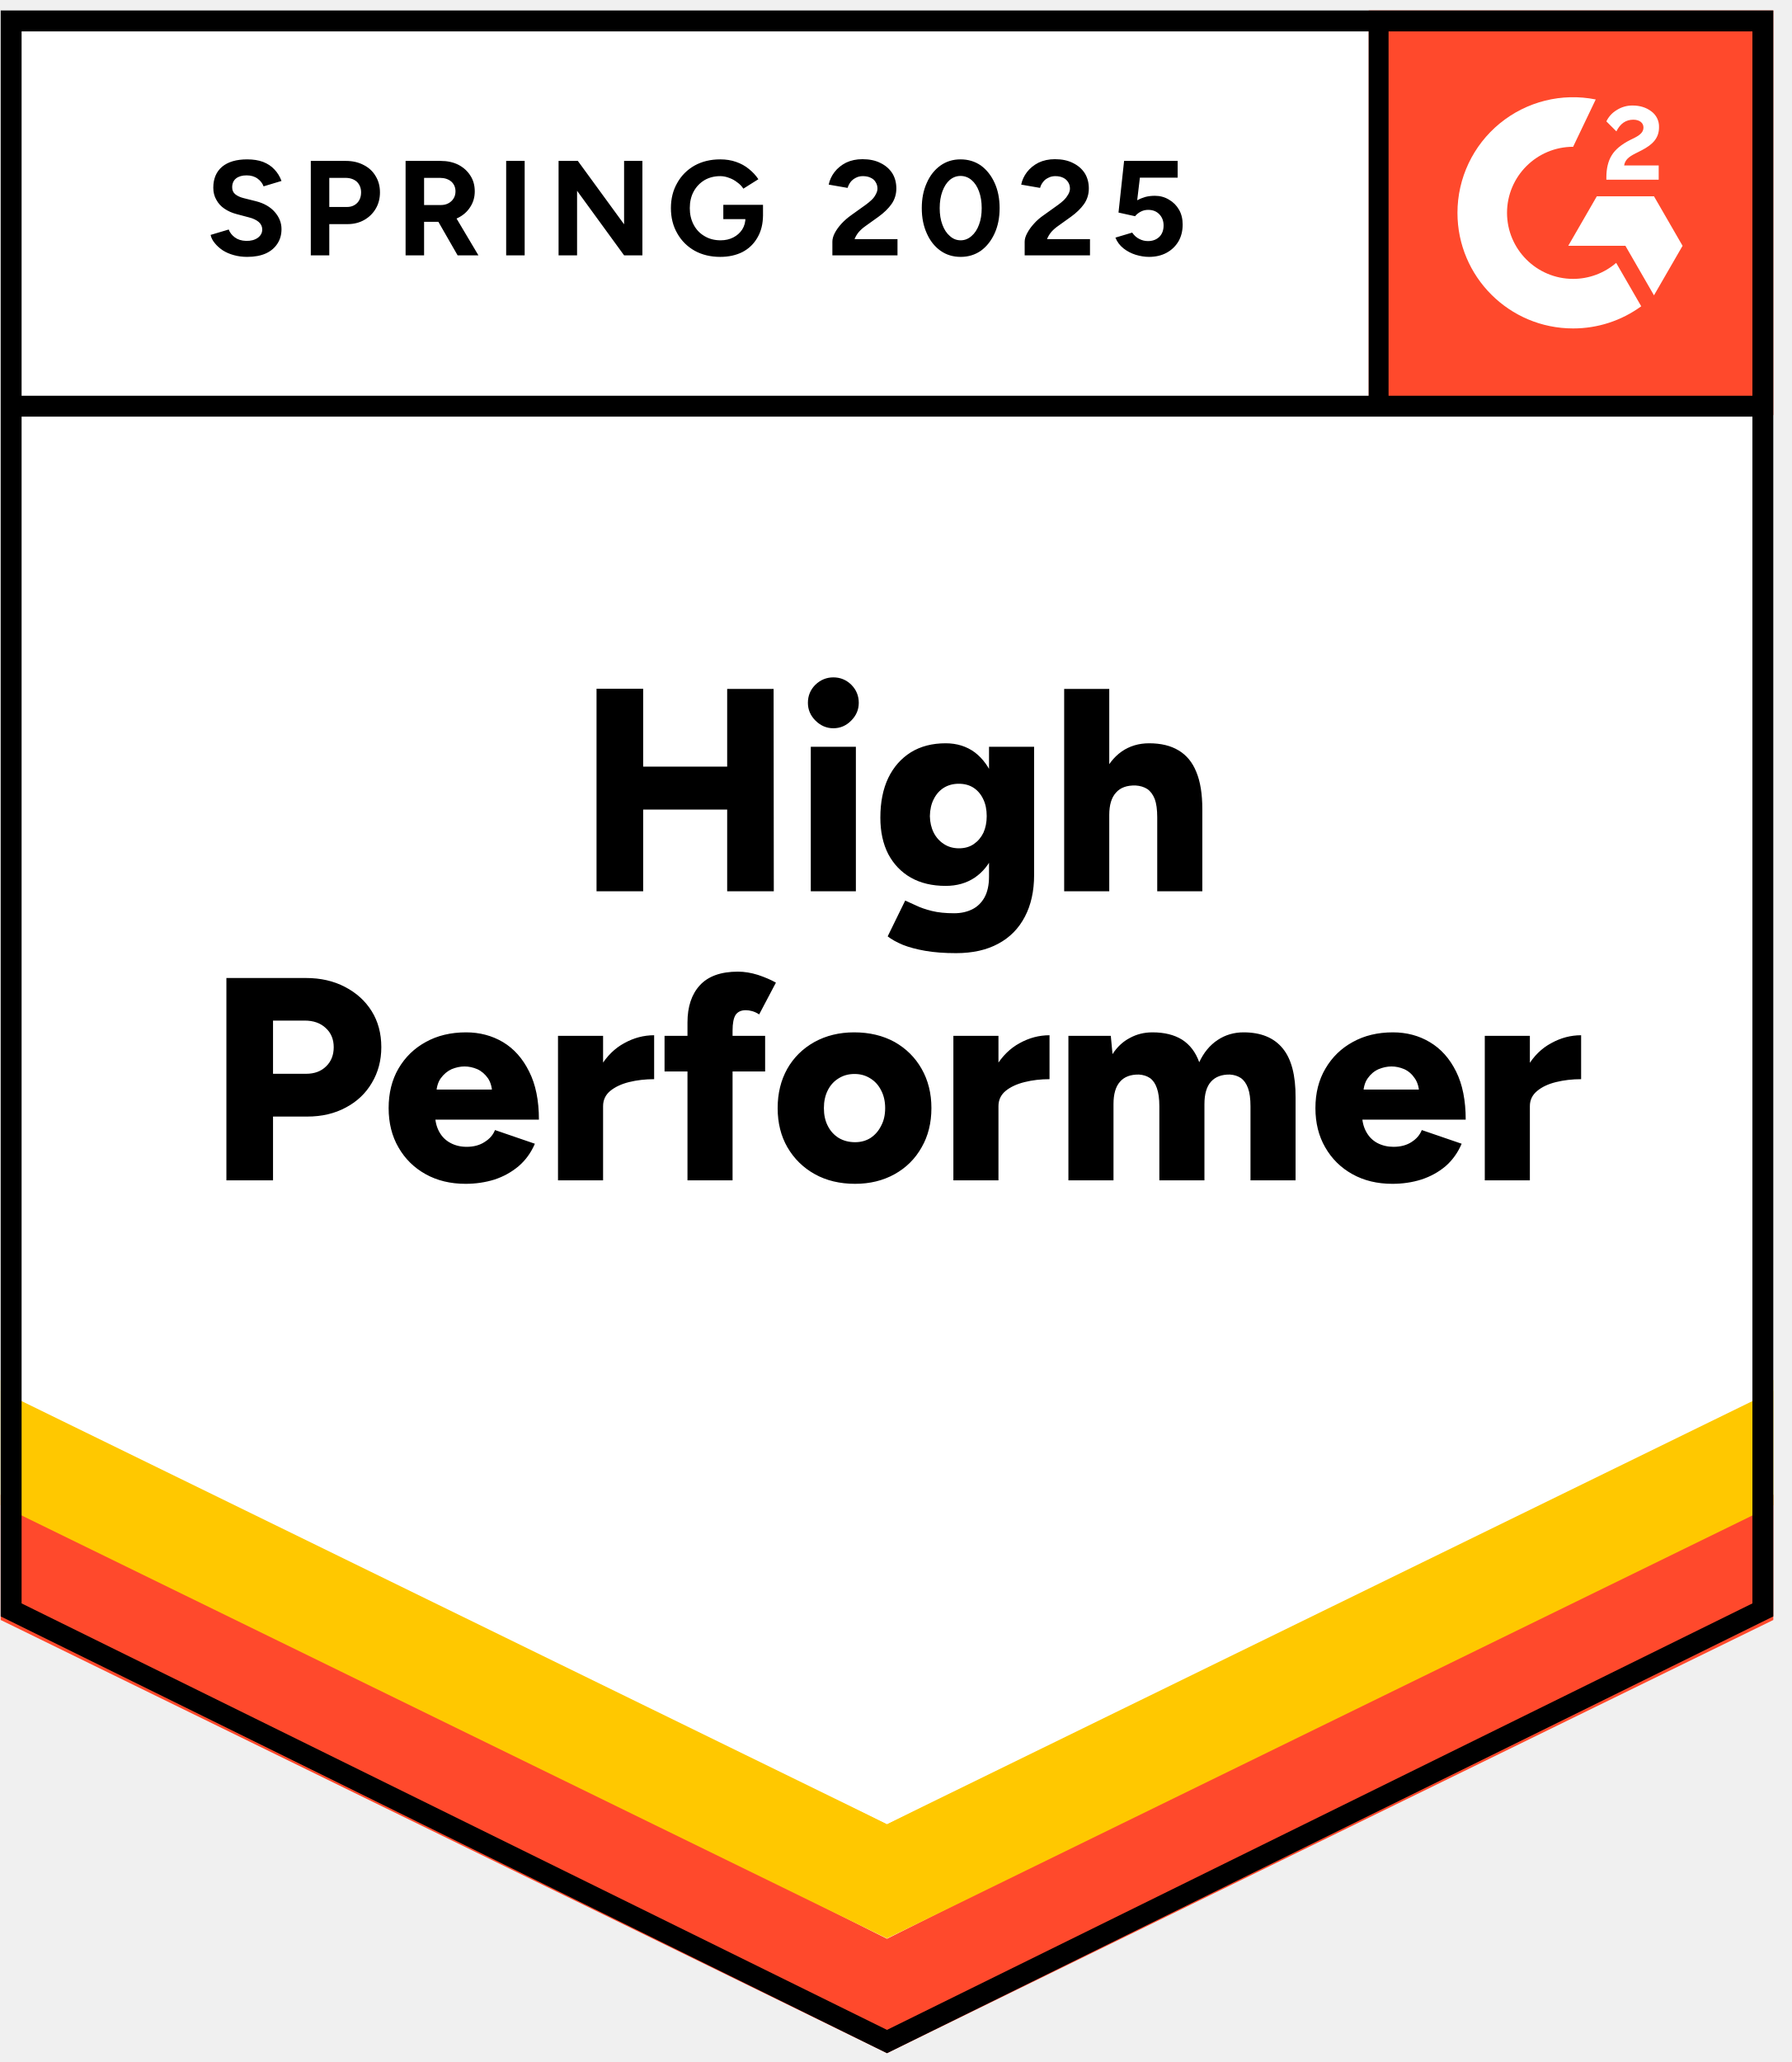
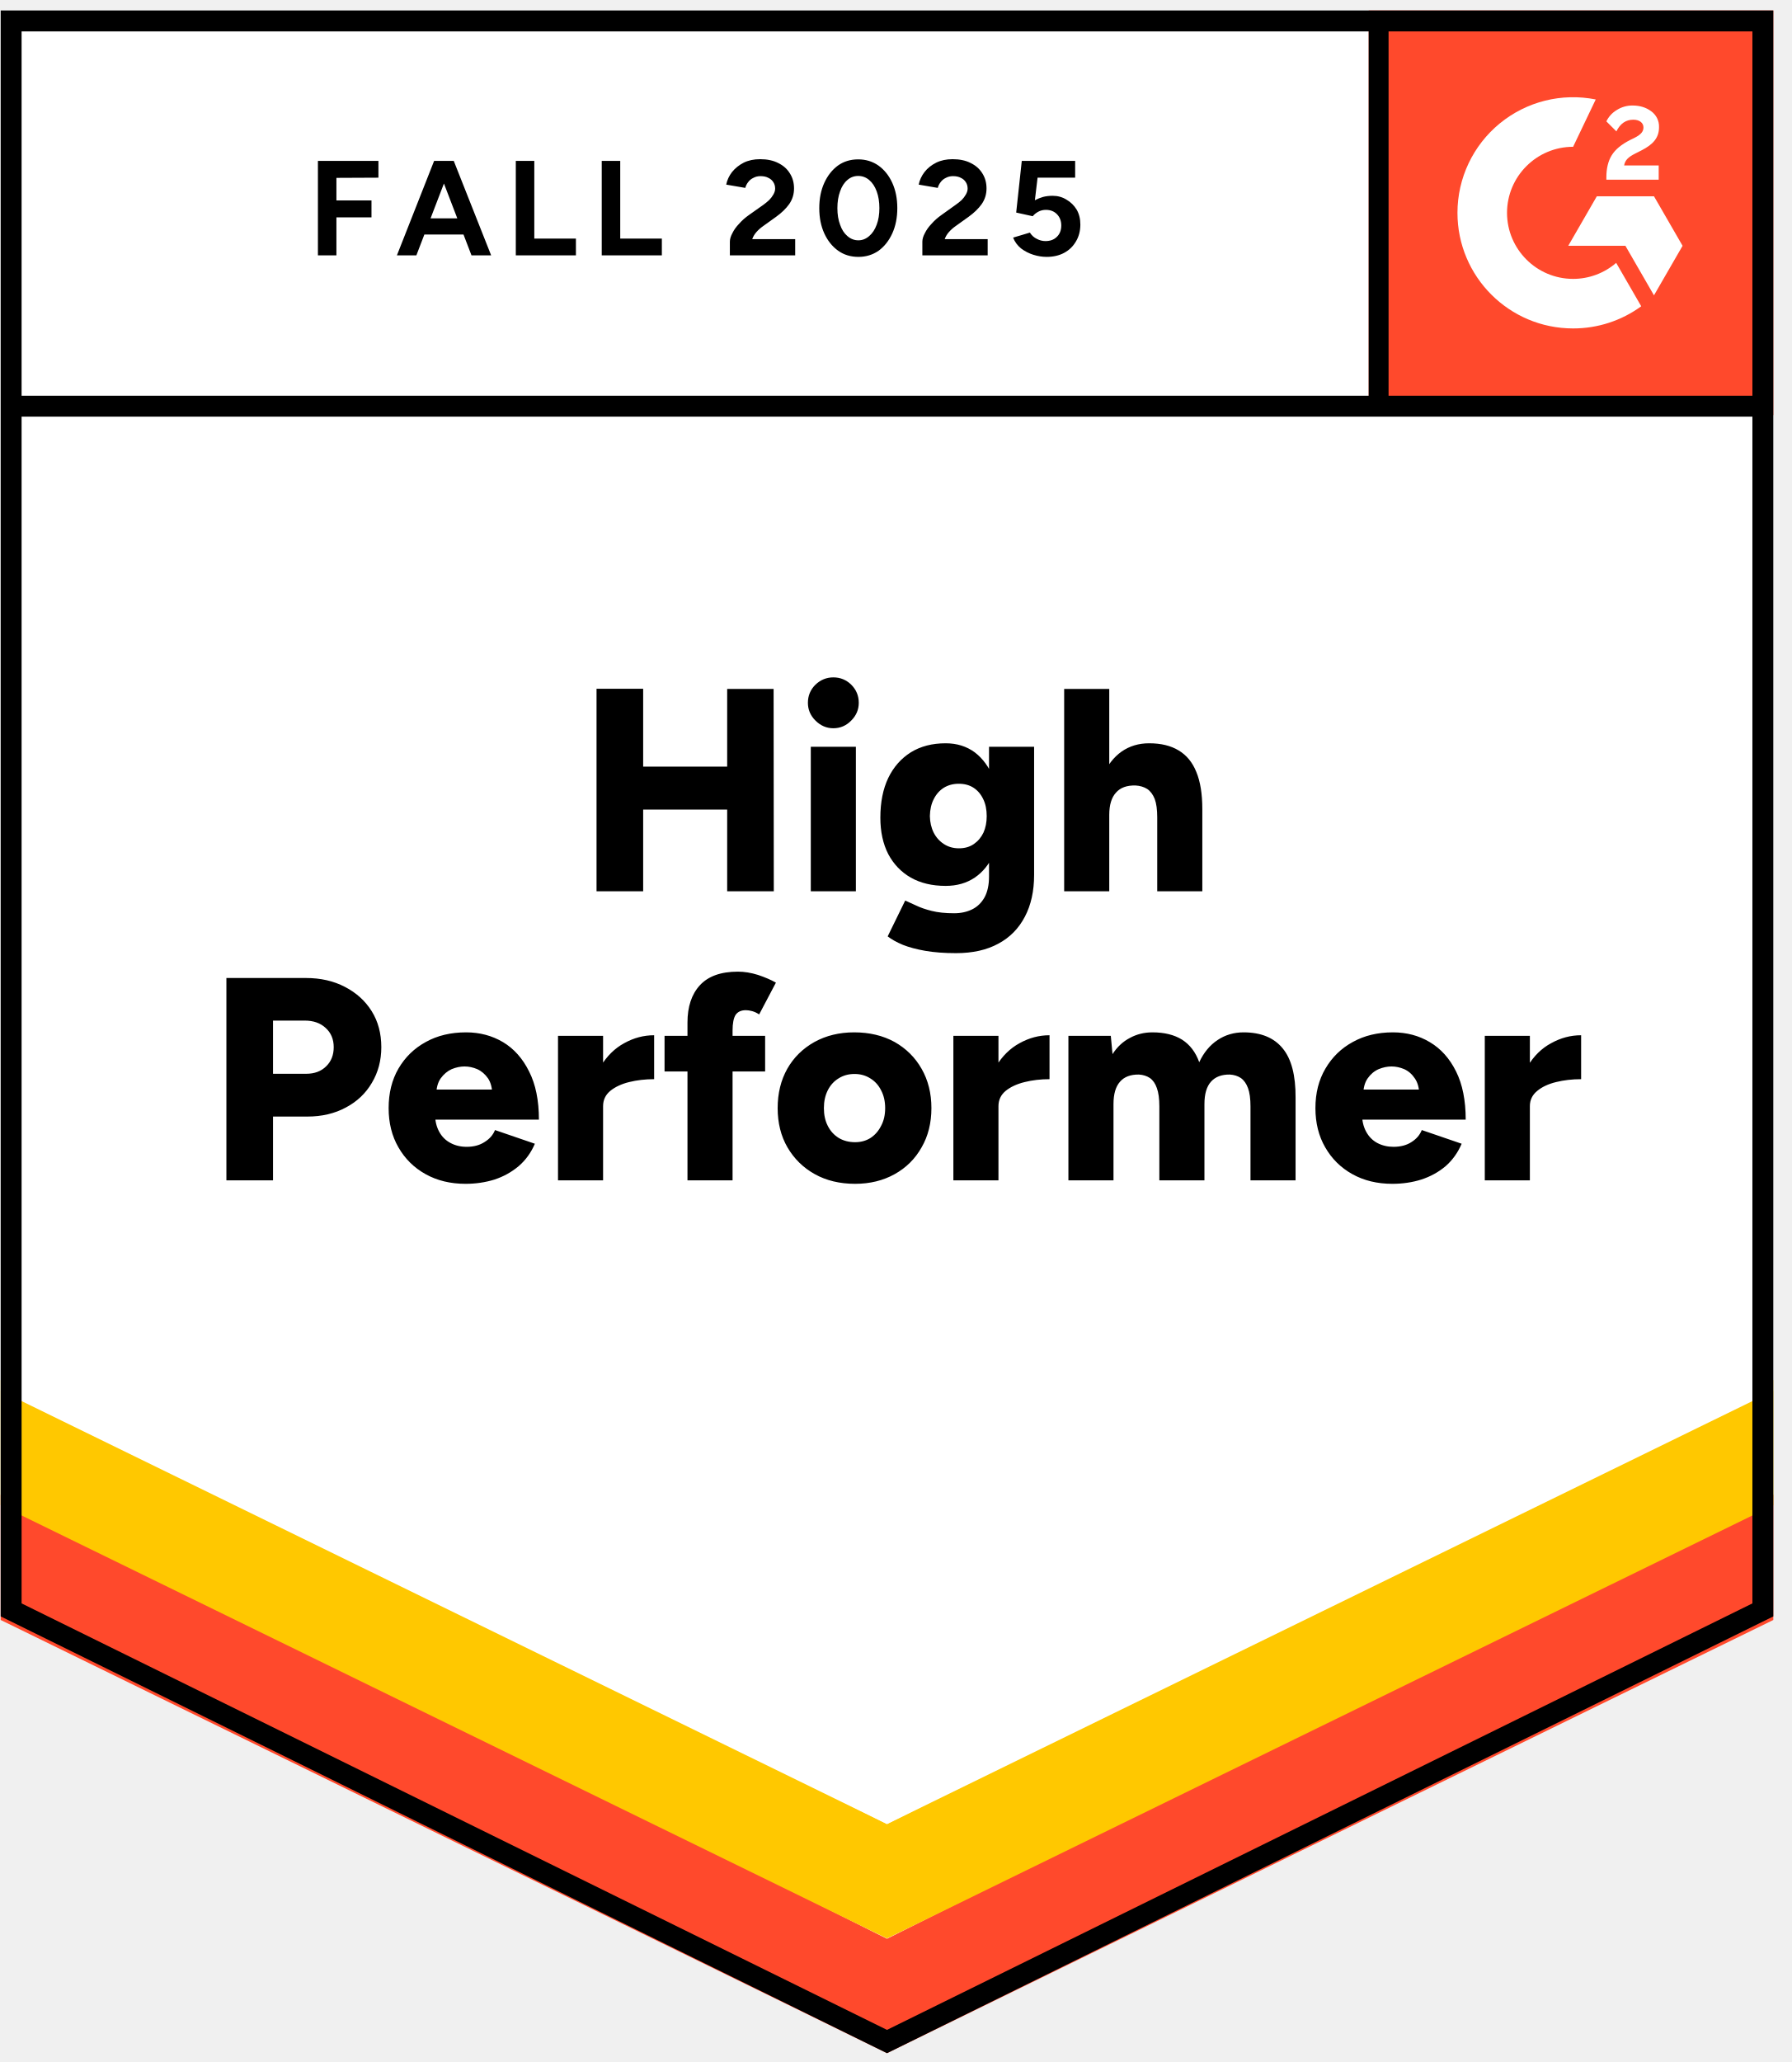
<svg xmlns="http://www.w3.org/2000/svg" fill="none" viewBox="0 0 93 107">
  <path fill="#fff" d="m.035 83.877 46 22.666 46-22.666V.543h-92v83.334z" />
  <path fill="#fff" d="m.035 83.877 46 22.666 46-22.666V.543h-92v83.334z" />
-   <path fill="#000" d="M12.83 13.33q-.37 0-.69-.09-.33-.09-.58-.25-.25-.17-.41-.37-.17-.2-.22-.43l.94-.28q.09.24.32.41.23.17.58.18.37.01.61-.16.23-.17.23-.43 0-.23-.18-.39-.19-.16-.51-.24l-.64-.17q-.35-.09-.63-.28-.27-.18-.42-.46-.16-.27-.16-.63 0-.7.46-1.09.46-.38 1.3-.38.47 0 .82.13.36.14.59.39.24.25.37.6l-.93.28q-.09-.24-.31-.4-.23-.17-.57-.17-.35 0-.55.16-.2.16-.2.46 0 .23.16.36.16.13.43.2l.64.16q.63.16.98.56t.35.89q0 .43-.21.75-.21.33-.6.51-.4.18-.97.18Zm3.3-.08v-4.9h1.82q.52 0 .92.21.4.2.62.57.23.37.23.85t-.22.85q-.22.37-.59.58-.38.22-.88.22h-.94v1.62Zm.96-2.51h.92q.32 0 .53-.21.2-.21.2-.55 0-.33-.22-.55-.23-.2-.59-.2h-.84Zm3.96 2.51v-4.9h1.82q.52 0 .92.2.4.21.62.56.23.35.23.82 0 .46-.24.82-.23.36-.64.56-.4.2-.92.2h-.83v1.74Zm2.7 0-1.13-1.97.73-.52 1.48 2.49Zm-1.74-2.61h.87q.22 0 .39-.09t.27-.25q.1-.16.1-.37 0-.31-.22-.51-.23-.19-.59-.19h-.82Zm4.26 2.61v-4.9h.96v4.9Zm2.72 0v-4.9h1l2.4 3.29V8.35h.95v4.9h-.95L29.95 9.9v3.35Zm8.39.08q-.75 0-1.33-.32-.58-.33-.9-.9-.33-.57-.33-1.31 0-.74.33-1.31.32-.57.9-.9.58-.32 1.33-.32.45 0 .82.13.38.13.67.37.29.23.49.53l-.78.49q-.12-.19-.32-.33-.19-.15-.42-.23-.23-.09-.46-.09-.46 0-.82.21-.36.22-.56.59-.2.37-.2.86 0 .48.2.86t.56.59q.36.22.84.22.37 0 .66-.15.29-.15.46-.41.17-.27.17-.62l.91-.14q0 .69-.29 1.18-.28.49-.78.75-.5.25-1.15.25Zm.16-1.96v-.74h2.06v.59l-.52.15Zm5.66 1.88v-.71q0-.2.12-.44.13-.25.35-.49.23-.25.53-.46l.74-.53q.15-.11.29-.24.14-.13.22-.29.09-.16.09-.3 0-.19-.09-.33-.08-.15-.25-.23-.17-.09-.42-.09-.21 0-.37.09-.16.08-.27.22-.1.14-.15.3l-.98-.17q.07-.35.3-.65.23-.3.6-.49.38-.18.85-.18.55 0 .94.2.39.19.61.53.21.34.21.79t-.25.81q-.25.35-.68.66l-.67.48q-.2.14-.35.31-.14.17-.22.37h2.23v.84Zm6.66.08q-.6 0-1.05-.32-.46-.33-.71-.9-.26-.57-.26-1.31 0-.74.26-1.31.25-.57.71-.9.45-.32 1.04-.32.6 0 1.06.32.45.33.71.9.26.57.26 1.31 0 .74-.26 1.31-.26.57-.71.9-.46.32-1.05.32Zm0-.86q.31 0 .56-.22.25-.21.39-.59.14-.37.14-.86t-.14-.87q-.14-.38-.39-.59-.25-.21-.57-.21-.31 0-.56.21-.24.21-.38.59t-.14.87q0 .49.14.86.14.38.39.59.24.22.56.22Zm3.32.78v-.71q0-.2.13-.44.13-.25.35-.49.22-.25.53-.46l.74-.53q.15-.11.29-.24.13-.13.22-.29.09-.16.09-.3 0-.19-.09-.33-.09-.15-.25-.23-.17-.09-.42-.09-.21 0-.37.09-.17.08-.27.22-.11.14-.15.3L53 9.58q.07-.35.3-.65.23-.3.6-.49.38-.18.85-.18.55 0 .94.2.39.19.61.53.21.34.21.79t-.25.81q-.25.35-.68.66l-.67.48q-.2.14-.35.31-.14.17-.22.37h2.23v.84Zm6.45.08q-.33 0-.69-.11-.35-.11-.63-.33-.29-.23-.42-.56l.87-.26q.16.23.37.33.21.11.45.11.36 0 .59-.22.22-.22.22-.59 0-.35-.22-.58-.22-.23-.58-.23-.22 0-.4.1-.18.1-.28.23l-.86-.19.29-2.68h2.78v.87h-1.96l-.14 1.17q.19-.1.42-.17.23-.06.5-.06.4 0 .73.2.33.19.52.52t.19.77q0 .5-.22.88-.23.38-.62.59-.39.21-.91.21Z" style="white-space:pre" />
+   <path fill="#000" d="M16.5 13.25v-4.9h3.14v.87l-2.18.01v1.17h1.82v.88h-1.82v1.97Zm7.97 0-1.88-4.9h.96l1.94 4.9Zm-3.87 0 1.93-4.9h.96l-1.88 4.9Zm.91-1.08v-.84h3.07v.84Zm5.26 1.08v-4.9h.96v4.03h2.16v.87Zm4.46 0v-4.9h.96v4.03h2.16v.87Zm6.65 0v-.71q0-.2.13-.44.12-.25.35-.49.22-.25.52-.46l.75-.53q.15-.11.29-.24.13-.13.22-.29.09-.16.09-.3 0-.19-.09-.33-.09-.15-.26-.23-.16-.09-.41-.09-.21 0-.37.09-.17.08-.27.22-.11.14-.15.3l-.99-.17q.07-.35.3-.65.24-.3.61-.49.37-.18.85-.18.55 0 .94.2.39.19.6.53.22.34.22.79t-.25.81q-.25.35-.68.66l-.67.48q-.2.14-.35.31-.15.17-.22.37h2.23v.84Zm6.67.08q-.6 0-1.05-.32-.46-.33-.72-.9-.26-.57-.26-1.31 0-.74.26-1.31.26-.57.71-.9.45-.32 1.05-.32.59 0 1.05.32.46.33.72.9.26.57.26 1.31 0 .74-.26 1.31-.26.57-.71.9-.46.32-1.05.32Zm0-.86q.31 0 .56-.22.25-.21.39-.59.14-.37.14-.86t-.14-.87q-.14-.38-.39-.59-.25-.21-.57-.21-.32 0-.56.21-.25.21-.38.59-.14.38-.14.87t.14.86q.13.38.38.59.25.22.57.22Zm3.32.78v-.71q0-.2.13-.44.12-.25.35-.49.22-.25.52-.46l.74-.53q.16-.11.3-.24.13-.13.22-.29.09-.16.09-.3 0-.19-.09-.33-.09-.15-.26-.23-.16-.09-.41-.09-.21 0-.37.09-.17.08-.27.22-.11.14-.15.3l-.99-.17q.07-.35.3-.65.23-.3.61-.49.37-.18.85-.18.55 0 .94.2.39.19.6.53.22.34.22.79t-.25.81q-.25.35-.68.66l-.67.48q-.2.14-.35.31-.15.17-.22.37h2.23v.84Zm6.45.08q-.34 0-.69-.11-.35-.11-.64-.33-.28-.23-.41-.56l.87-.26q.15.23.37.33.21.11.44.11.37 0 .59-.22.23-.22.23-.59 0-.35-.22-.58-.22-.23-.58-.23-.22 0-.4.1-.18.1-.28.23l-.86-.19.29-2.68h2.77v.87h-1.95l-.14 1.17q.19-.1.42-.17.23-.06.5-.06.4 0 .72.2.33.19.53.52.19.33.19.77 0 .5-.23.88-.22.38-.61.59-.39.21-.91.21Z" style="white-space:pre" />
  <g fill="#000" style="white-space:pre">
    <path d="M37.74 46.25v-10.5h2.41l.01 10.5Zm-6.78 0V35.74h2.42v10.51Zm1.71-4.24v-2.23h6.36v2.23Zm9.41 4.24v-7.5h2.34v7.5Zm1.17-8.46q-.53 0-.93-.4-.39-.39-.39-.92 0-.55.39-.94.4-.38.93-.38.54 0 .93.38.39.39.39.94 0 .53-.39.92-.39.4-.93.4Zm6.37 11.67q-.91 0-1.6-.12-.68-.12-1.16-.31-.48-.2-.79-.44l.91-1.86.57.26q.33.16.81.28.48.12 1.16.12.52 0 .93-.2.41-.2.65-.63.23-.43.23-1.07v-6.74h2.34v6.65q0 1.26-.48 2.17-.48.92-1.38 1.4-.9.49-2.19.49Zm-.54-3.49q-1.05 0-1.81-.43-.75-.43-1.17-1.22-.41-.8-.41-1.89 0-1.2.41-2.06.41-.85 1.17-1.33.76-.47 1.81-.47.87 0 1.51.47.63.48.98 1.35.35.87.35 2.08 0 1.08-.35 1.86t-.98 1.21q-.64.43-1.51.43Zm.69-1.95q.45 0 .77-.22t.5-.59q.17-.38.17-.86 0-.51-.18-.88-.18-.38-.5-.59-.32-.21-.77-.21-.44 0-.78.21-.33.21-.52.59-.19.37-.2.88.01.48.2.86.19.37.53.59.34.22.78.22Zm5.46 2.23v-10.5h2.34v10.5Zm4.83 0v-3.84h2.34v3.84Zm0-3.84q0-.6-.13-.95-.14-.35-.39-.52-.26-.16-.6-.18-.68-.02-1.02.37-.35.38-.35 1.16h-.7q0-1.18.36-2.02.36-.83.98-1.27.62-.43 1.43-.43.92 0 1.53.37.62.37.92 1.12.31.75.31 1.92v.43ZM11.75 61.25v-10.5h4.13q1.14 0 2.02.46.89.46 1.39 1.26.5.8.5 1.87 0 1.03-.49 1.85-.48.82-1.35 1.28-.87.47-2 .47h-1.78v3.31Zm2.42-5.53h1.72q.65 0 1.04-.39.39-.38.39-.99 0-.62-.42-1-.41-.38-1.08-.38h-1.65Zm9.99 5.71q-1.17 0-2.07-.5-.9-.5-1.41-1.39-.51-.88-.51-2.04 0-1.17.51-2.05.52-.89 1.42-1.38.9-.5 2.09-.5 1.06 0 1.92.51.85.51 1.35 1.52.51 1 .51 2.5h-5.64l.25-.28q0 .51.21.9t.59.59q.37.2.84.2.55 0 .93-.25.39-.24.54-.62l2.07.71q-.3.7-.85 1.17-.55.46-1.25.69-.71.22-1.5.22Zm-1.52-4.59-.24-.3h3.36l-.21.3q0-.55-.22-.88-.23-.33-.56-.48-.33-.14-.66-.14t-.67.14q-.33.15-.57.48-.23.33-.23.88Zm8.04.53q0-1.22.49-2.03.49-.81 1.23-1.21.74-.41 1.55-.41V56q-.69 0-1.3.15-.6.15-.98.46-.37.31-.37.79Zm-1.72 3.88v-7.5h2.34v7.5Zm6.72 0v-8.19q0-1.23.64-1.93.65-.71 1.98-.71.5 0 1.04.17.54.18.93.4l-.87 1.65q-.18-.12-.36-.17-.18-.05-.33-.05-.36 0-.53.24-.16.25-.16.82v7.77Zm-1.19-5.65v-1.85h5.22v1.85Zm9.89 5.83q-1.19 0-2.09-.5-.9-.5-1.42-1.39-.51-.88-.51-2.04 0-1.15.5-2.04.5-.88 1.41-1.39.91-.5 2.06-.5 1.19 0 2.1.5.9.51 1.4 1.39.51.89.51 2.04 0 1.16-.51 2.04-.5.89-1.4 1.39-.9.5-2.05.5Zm0-2.16q.45 0 .8-.22.35-.23.55-.63.21-.39.21-.92 0-.52-.21-.92-.2-.4-.56-.62-.36-.23-.82-.23-.47 0-.83.23-.36.22-.56.62-.2.4-.2.92 0 .53.2.92.2.4.57.63.37.22.85.22Zm6.82-1.9q0-1.22.49-2.03.49-.81 1.23-1.21.74-.41 1.55-.41V56q-.69 0-1.29.15-.61.15-.99.46-.37.31-.37.79Zm-1.72 3.88v-7.5h2.34v7.5Zm5.97 0v-7.5h2.2l.09.95q.36-.56.9-.84.53-.29 1.17-.29.93 0 1.54.38.61.39.89 1.17.35-.75.95-1.15.6-.4 1.35-.4 1.35 0 2.03.83.68.82.67 2.56v4.29H64.9v-3.84q0-.6-.13-.95t-.37-.52q-.24-.16-.57-.18-.64-.01-.98.37-.34.38-.34 1.16v3.96h-2.34v-3.84q0-.6-.13-.95-.12-.35-.36-.52-.24-.16-.57-.18-.65-.01-.98.37-.34.38-.34 1.16v3.96Zm16.81.18q-1.17 0-2.07-.5-.9-.5-1.41-1.39-.51-.88-.51-2.04 0-1.17.52-2.05.52-.89 1.42-1.38.9-.5 2.08-.5 1.07 0 1.92.51.86.51 1.36 1.52.5 1 .5 2.5h-5.64l.26-.28q0 .51.21.9t.58.59q.38.2.84.2.56 0 .94-.25.38-.24.53-.62l2.07.71q-.3.7-.84 1.17-.55.46-1.26.69-.7.22-1.5.22Zm-1.51-4.59-.24-.3h3.36l-.21.3q0-.55-.23-.88-.22-.33-.55-.48-.33-.14-.66-.14t-.67.14q-.34.15-.57.48-.23.33-.23.88Zm8.04.53q0-1.22.49-2.03.48-.81 1.23-1.21.74-.41 1.55-.41V56q-.69 0-1.3.15-.61.15-.98.46-.38.31-.38.79Zm-1.73 3.88v-7.5h2.34v7.5Z" />
  </g>
  <path fill="#FF492C" d="M71.035.543h21v21h-21z" />
  <g clip-path="url(#a)">
    <path fill="#fff" fill-rule="evenodd" d="M86.086 8.585h-1.794c.049-.281.222-.438.574-.616l.331-.168c.591-.303.906-.644.906-1.2a.972.972 0 0 0-.407-.828c-.266-.2-.591-.298-.965-.298a1.5 1.5 0 0 0-.819.233 1.383 1.383 0 0 0-.542.59l.52.519c.201-.406.494-.606.879-.606.325 0 .526.168.526.4 0 .195-.098.357-.472.546l-.211.103c-.461.233-.781.498-.965.8-.185.298-.277.682-.277 1.142v.124h2.716v-.74zm-.245 1.6h-2.966l-1.483 2.57h2.966l1.483 2.57 1.484-2.57-1.484-2.57z" clip-rule="evenodd" />
    <path fill="#fff" fill-rule="evenodd" d="M81.644 14.472a3.433 3.433 0 0 1-3.43-3.428 3.433 3.433 0 0 1 3.43-3.427l1.174-2.456a6 6 0 0 0-7.176 5.883 6 6 0 0 0 6.002 5.999 5.978 5.978 0 0 0 3.535-1.15l-1.3-2.252a3.417 3.417 0 0 1-2.235.831z" clip-rule="evenodd" />
    <path stroke="#000" stroke-width="1.085" d="M71.524 1.21v19.868" />
  </g>
  <path fill="#FF492C" d="M.035 84.063v-6.5l46 23.042 46-23.042v6.5l-46 22.48-46-22.48z" />
  <path fill="#FFC800" d="M.035 78.109v-6.5l46 23.042 46-23.042v6.5l-46 22.48-46-22.48z" />
  <path fill="#FFF" d="M.035 72.174v-6.5l46 23.043 46-23.043v6.5l-46 22.48-46-22.48z" />
  <path stroke="#000" stroke-width="1.085" d="m91.492 83.54-45.457 22.398L.578 83.54V1.086h90.914V83.54zm.118-62.462H.66" />
  <defs>
    <clipPath id="a">
      <path fill="#fff" d="M0 0h21v21H0z" transform="translate(71.035 .543)" />
    </clipPath>
  </defs>
</svg>
